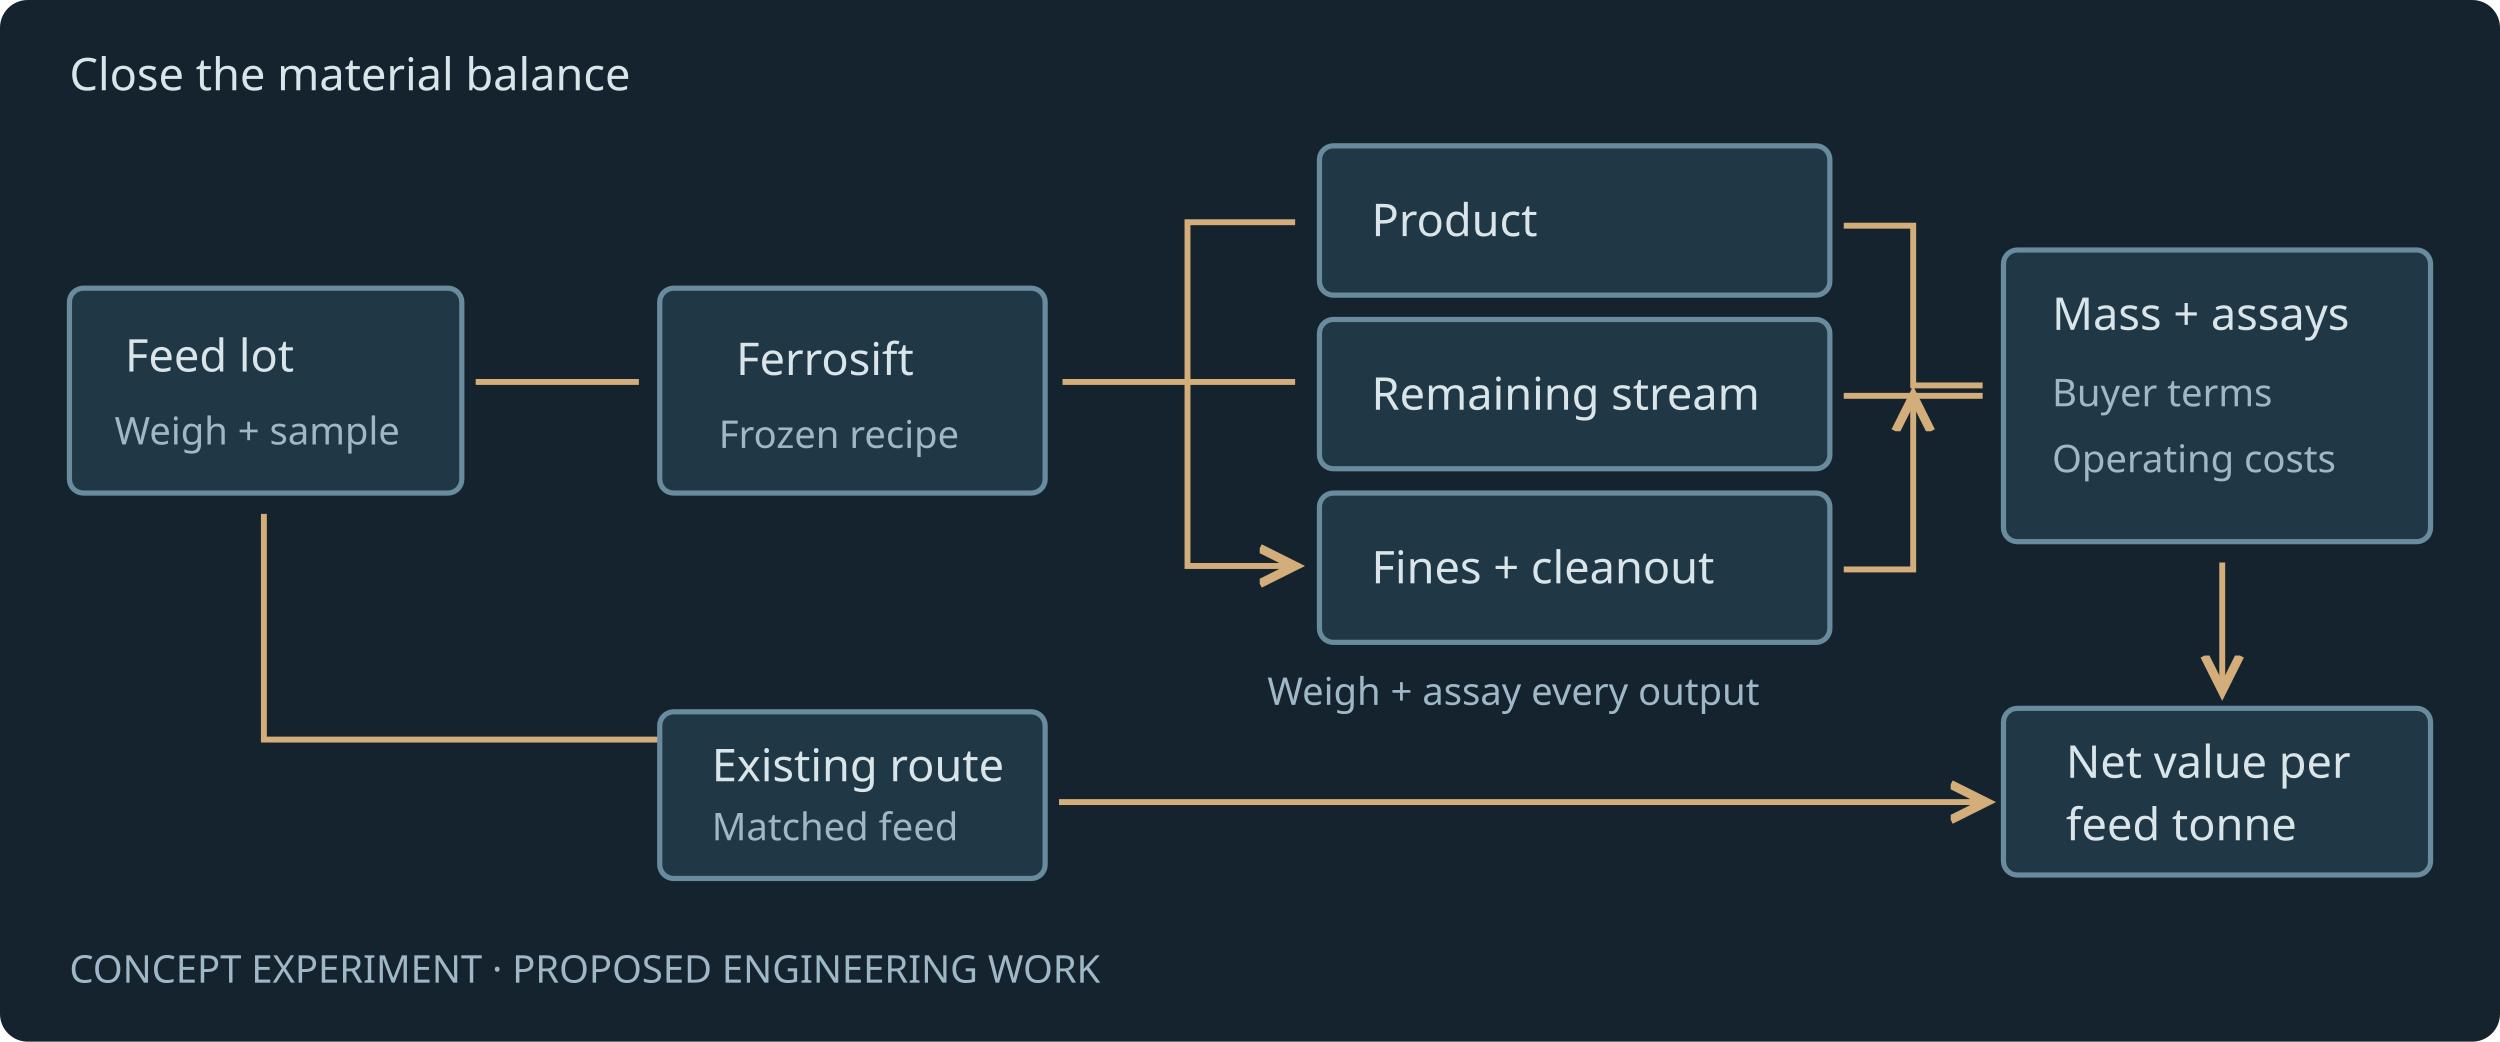
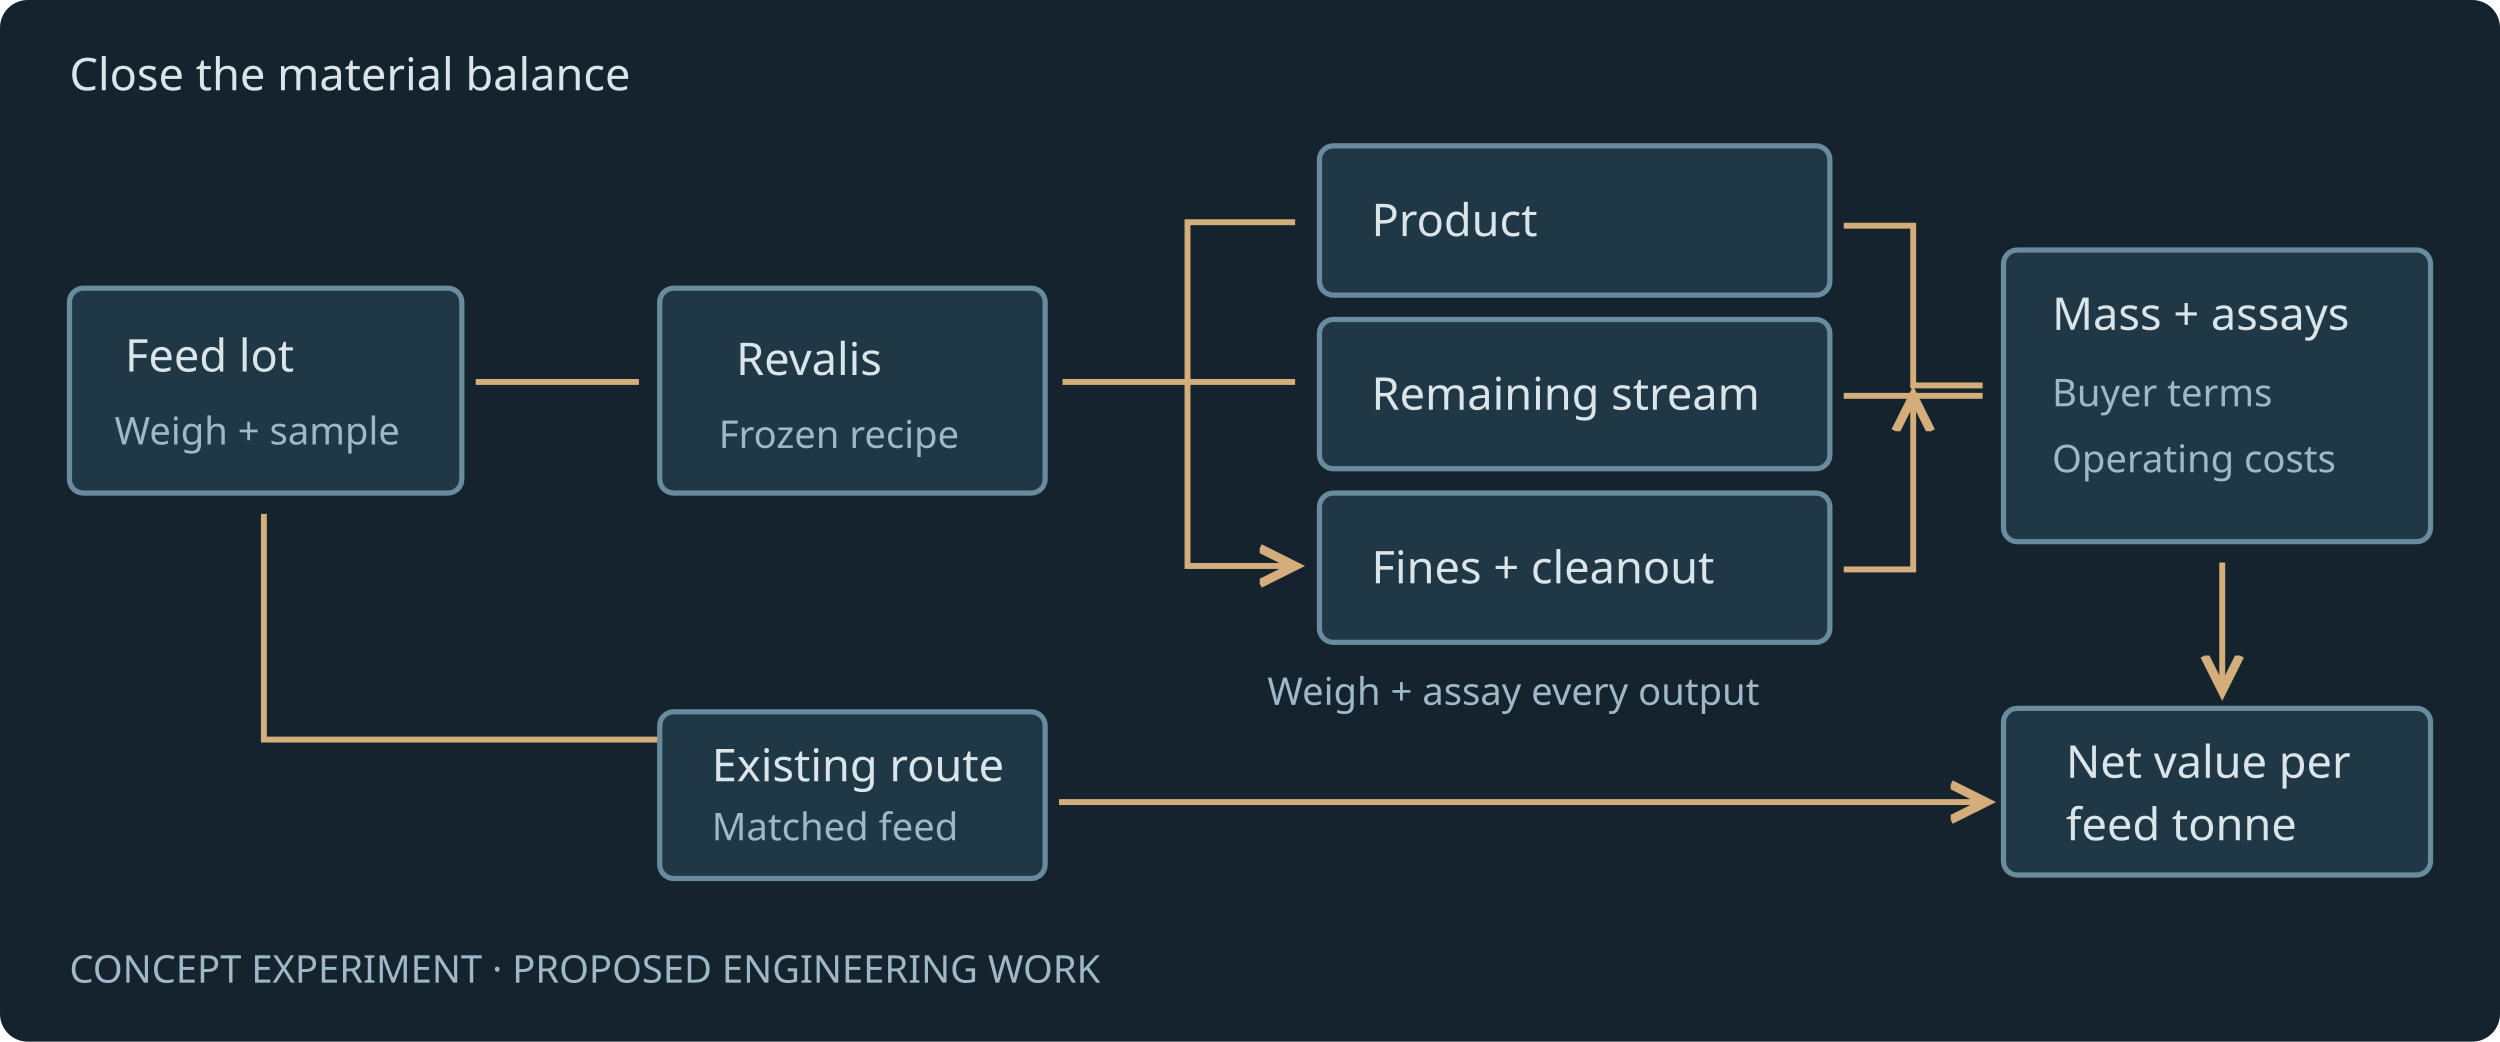
<svg xmlns="http://www.w3.org/2000/svg" viewBox="0 0 720 300" role="img" aria-label="Close the material balance">
  <defs>
    <marker id="a" markerWidth="8" markerHeight="8" refX="6" refY="4" orient="auto-start-reverse">
      <path d="M0 1L6 4L0 7" fill="none" stroke="#d3ae7b" stroke-width="1.5" />
    </marker>
  </defs>
  <rect width="720" height="300" rx="8" fill="#14232d" />
  <style>text{font-family:system-ui,sans-serif;fill:#d9e5e9;font-size:13px}.label{font-size:11px;fill:#9fb8c8}.copper{fill:#d3ae7b}.line{fill:none;stroke:#83a5ba;stroke-width:2}.accent{fill:none;stroke:#d3ae7b;stroke-width:2}.dash{stroke-dasharray:5 5}.box{fill:#203746;stroke:#698b9e;stroke-width:1.5}.arrow{fill:none;stroke:#d3ae7b;stroke-width:1.7;marker-end:url(#a)}</style>
  <text x="20" y="26">Close the material balance</text>
  <rect class="box" x="20" y="83" width="113" height="59" rx="4" />
  <text x="36" y="107">Feed lot</text>
  <text x="33" y="128" class="label">Weigh + sample</text>
  <rect class="box" x="190" y="83" width="111" height="59" rx="4" />
-   <text x="212" y="108">Ferrosift</text>
+   <text x="212" y="108">Revalis</text>
  <text x="207" y="129" class="label">Frozen recipe</text>
  <path class="arrow" d="M137 110H184M306 110H342V64H373M342 110H373M342 110V163H373" />
  <rect class="box" x="380" y="42" width="147" height="43" rx="4" />
  <text x="395" y="68">Product</text>
  <rect class="box" x="380" y="92" width="147" height="43" rx="4" />
  <text x="395" y="118">Remaining stream</text>
  <rect class="box" x="380" y="142" width="147" height="43" rx="4" />
  <text x="395" y="168">Fines + cleanout</text>
  <path class="arrow" d="M531 65H551V111H571M531 114H571M531 164H551V114" />
  <rect class="box" x="577" y="72" width="123" height="84" rx="4" />
  <text x="591" y="95">Mass + assays</text>
  <text x="591" y="117" class="label">Buyer terms</text>
  <text x="591" y="136" class="label">Operating costs</text>
  <path class="arrow" d="M76 148V213H190M305 231H572" />
  <rect class="box" x="190" y="205" width="111" height="48" rx="4" />
  <text x="205" y="225">Existing route</text>
  <text x="205" y="242" class="label">Matched feed</text>
  <rect class="box" x="577" y="204" width="123" height="48" rx="4" />
  <text x="595" y="224">Net value per</text>
  <text x="595" y="242">feed tonne</text>
  <path class="arrow" d="M640 162V199" />
  <text x="365" y="203" class="label">Weigh + assay every output</text>
  <text x="20" y="283" class="label">CONCEPT EXPERIMENT · PROPOSED ENGINEERING WORK</text>
</svg>
